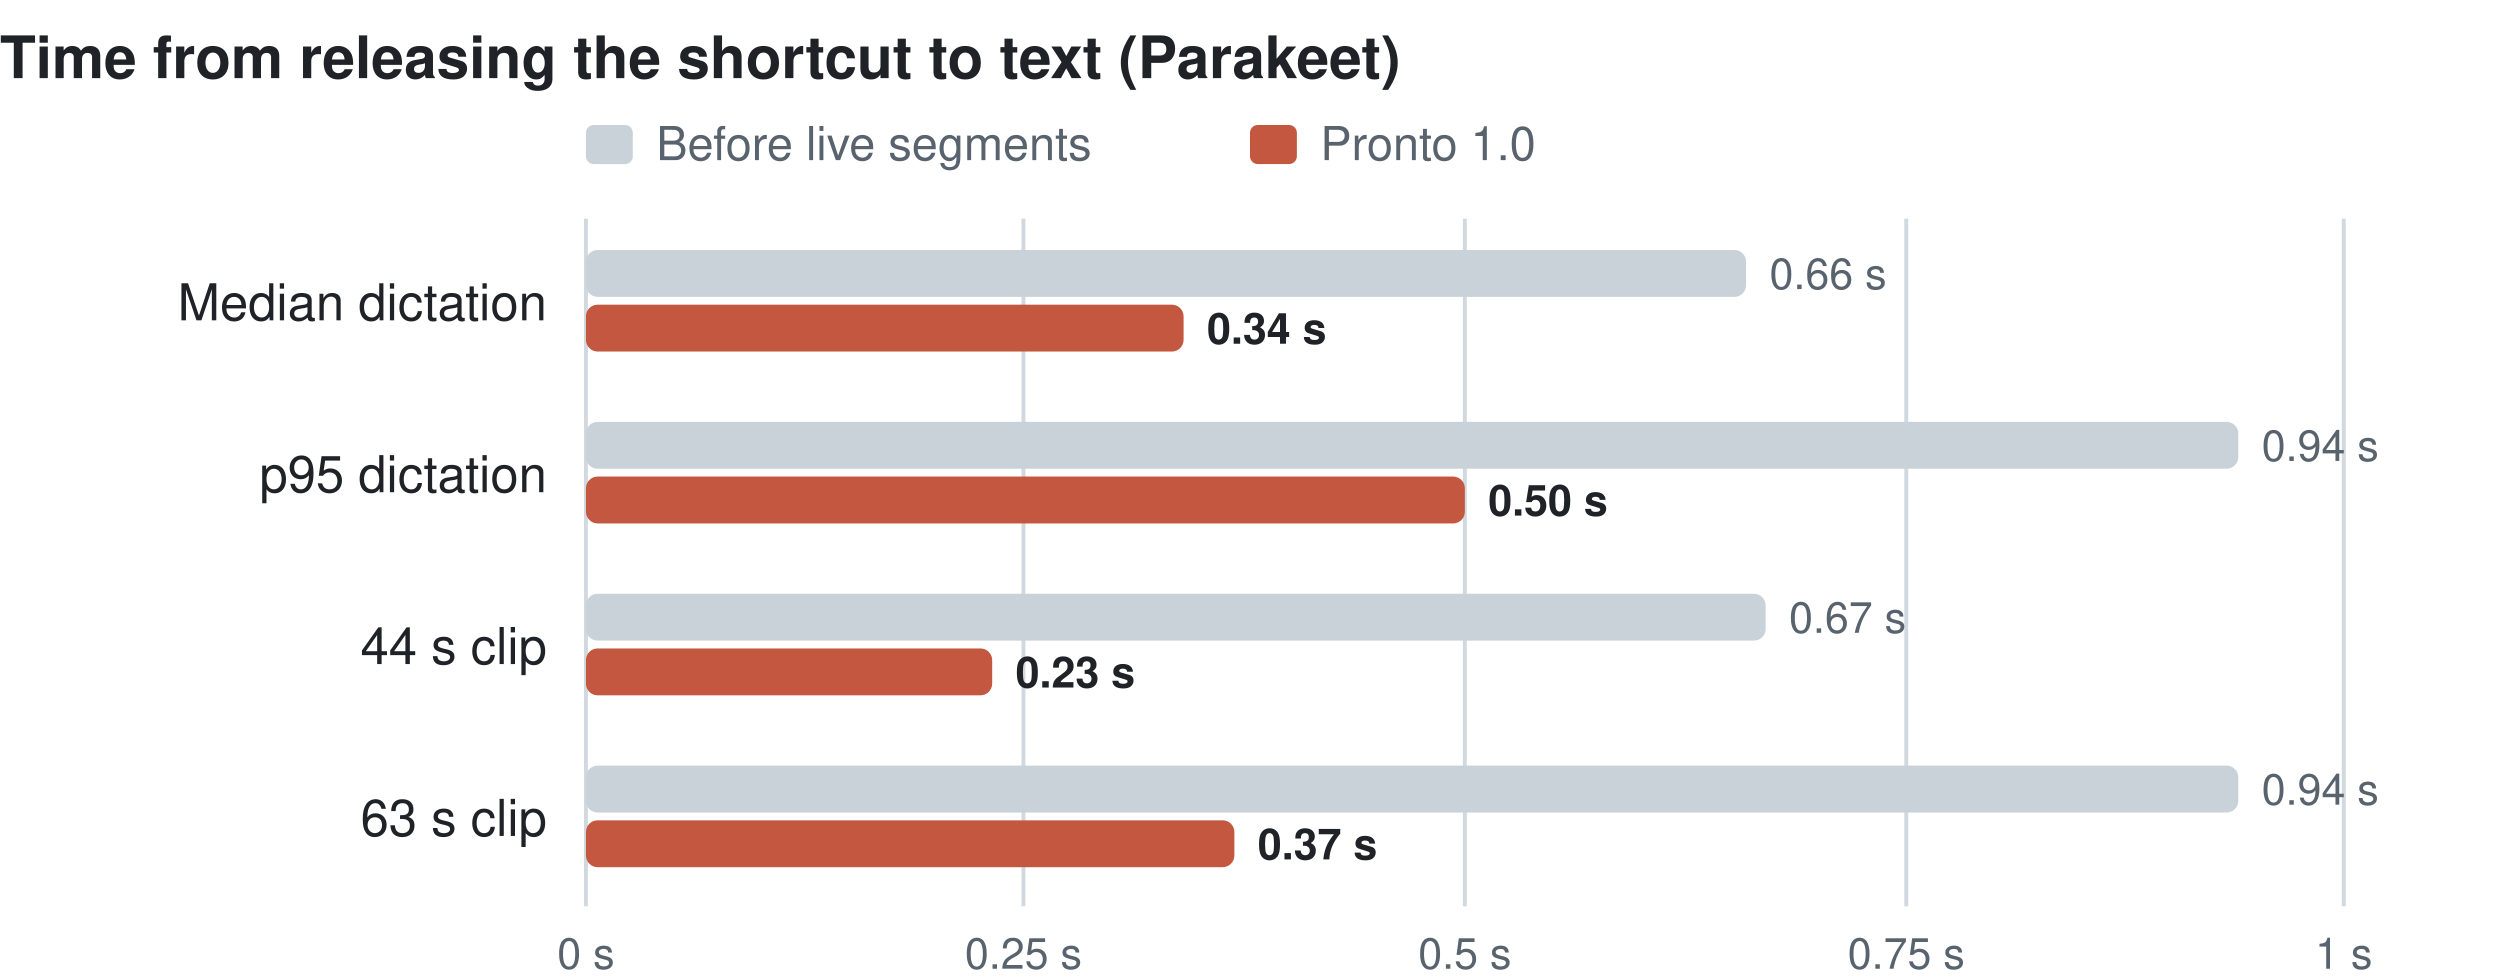
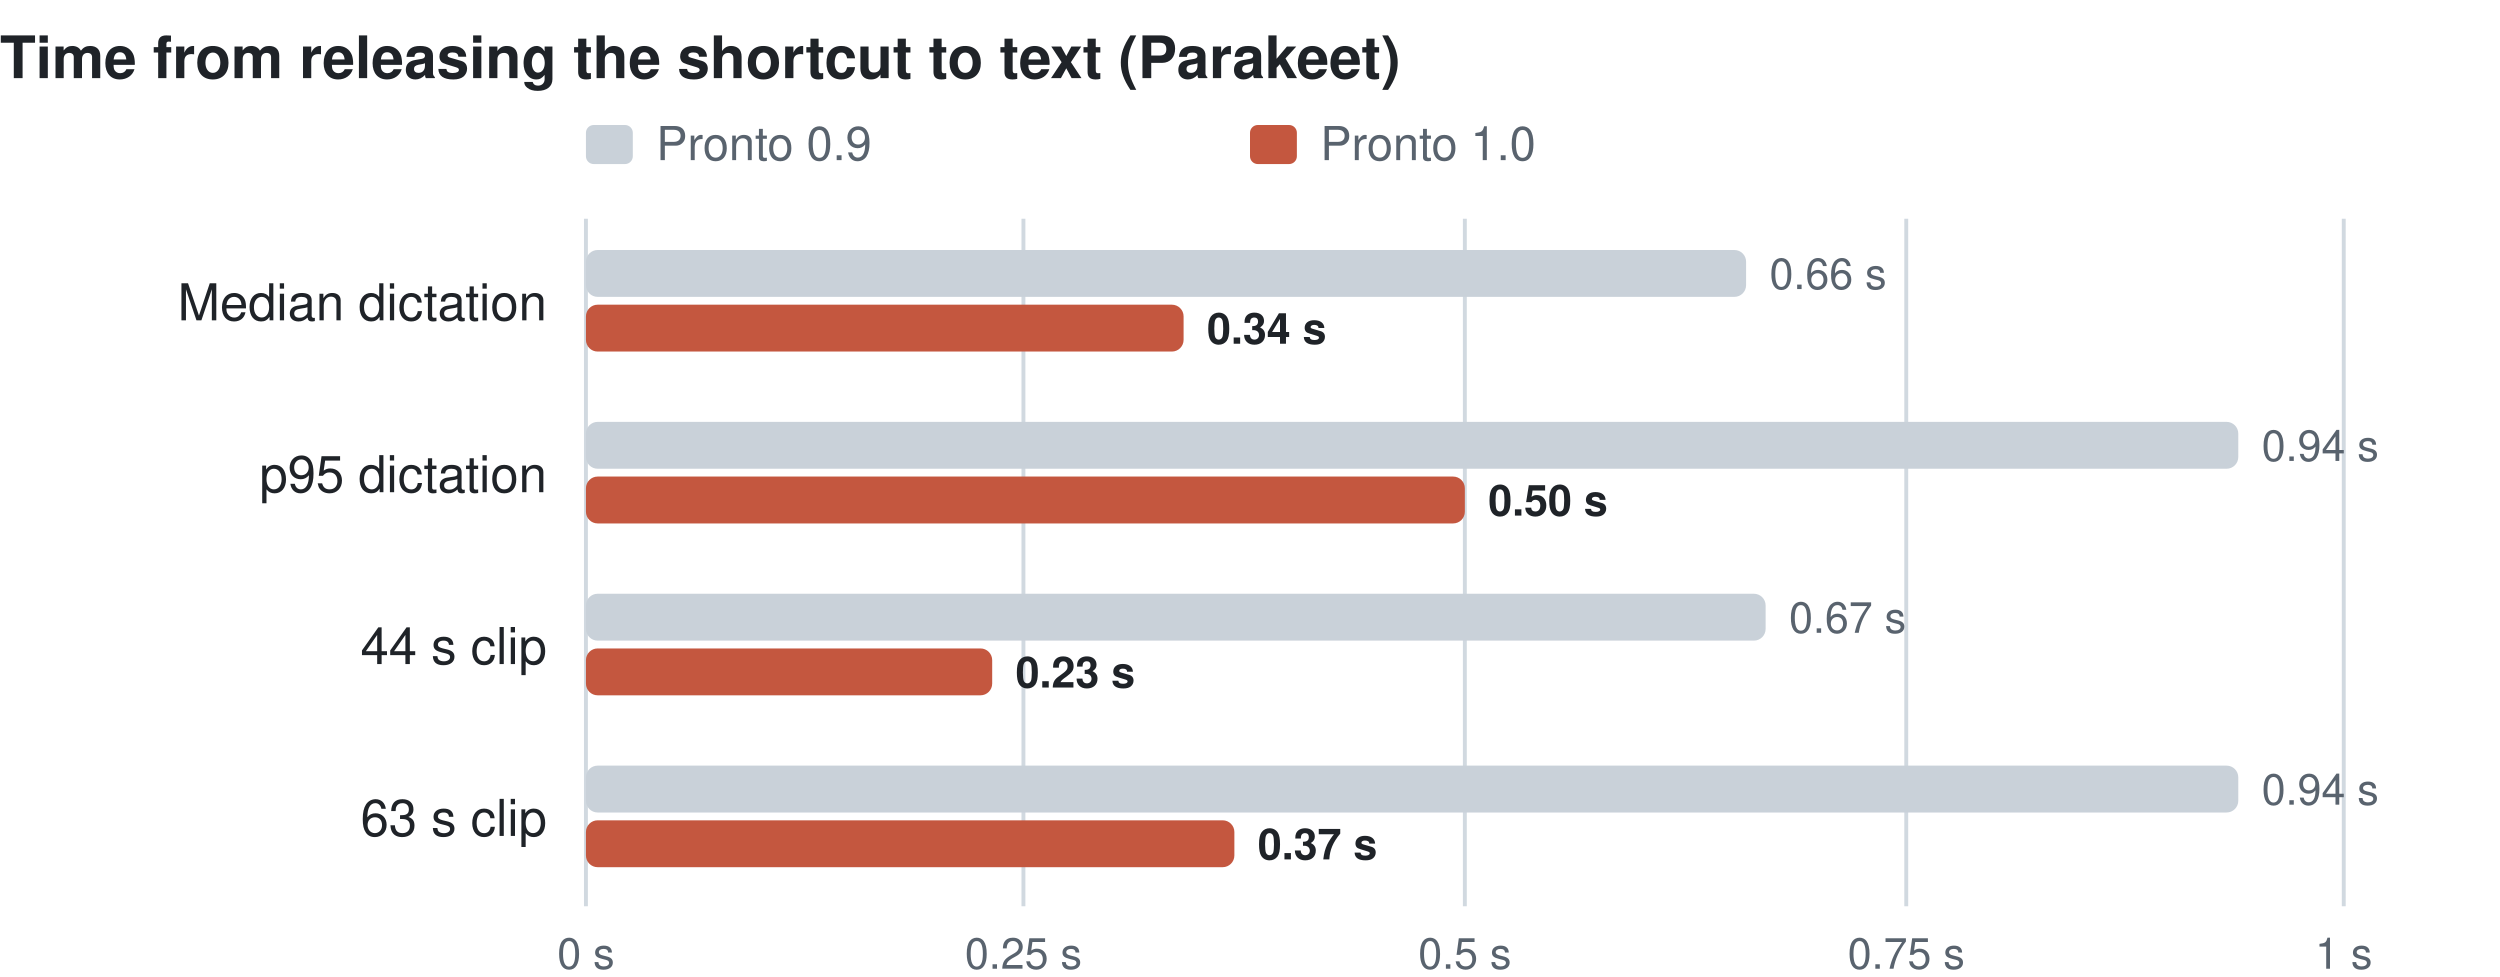
<svg xmlns="http://www.w3.org/2000/svg" viewBox="0 0 640 250" width="640" height="250" font-family="-apple-system,Segoe UI,Helvetica,Arial,sans-serif">
  <style>.t{fill:#1f2328}.m{fill:#59636e}.g{stroke:#d1d9e0}.b{fill:#c9d1d9}.a{fill:#c4573f}@media (prefers-color-scheme:dark){.t{fill:#f0f6fc}.m{fill:#9198a1}.g{stroke:#3d444d}.b{fill:#3d444d}.a{fill:#e0735a}}</style>
  <text class="t" x="0" y="20" font-size="15" font-weight="600">Time from releasing the shortcut to text (Parakeet)</text>
  <rect class="b" x="150" y="32" width="12" height="10" rx="2" />
-   <text class="m" x="168" y="41" font-size="12">Before live segments</text>
+   <text class="m" x="168" y="41" font-size="12">Pronto 0.9</text>
  <rect class="a" x="320" y="32" width="12" height="10" rx="2" />
  <text class="m" x="338" y="41" font-size="12">Pronto 1.0</text>
  <line class="g" x1="150" x2="150" y1="56" y2="232" />
  <text class="m" x="150" y="248" font-size="11" text-anchor="middle">0 s</text>
  <line class="g" x1="262" x2="262" y1="56" y2="232" />
  <text class="m" x="262" y="248" font-size="11" text-anchor="middle">0.25 s</text>
  <line class="g" x1="375" x2="375" y1="56" y2="232" />
  <text class="m" x="375" y="248" font-size="11" text-anchor="middle">0.5 s</text>
  <line class="g" x1="488" x2="488" y1="56" y2="232" />
  <text class="m" x="488" y="248" font-size="11" text-anchor="middle">0.75 s</text>
  <line class="g" x1="600" x2="600" y1="56" y2="232" />
  <text class="m" x="600" y="248" font-size="11" text-anchor="middle">1 s</text>
  <text class="t" x="140" y="82" font-size="13" text-anchor="end">Median dictation</text>
  <rect class="b" x="150" y="64" width="297" height="12" rx="3" />
  <rect class="a" x="150" y="78" width="153" height="12" rx="3" />
  <text class="m" x="453" y="74" font-size="11">0.66 s</text>
  <text class="t" x="309" y="88" font-size="11" font-weight="600">0.34 s</text>
  <text class="t" x="140" y="126" font-size="13" text-anchor="end">p95 dictation</text>
  <rect class="b" x="150" y="108" width="423" height="12" rx="3" />
  <rect class="a" x="150" y="122" width="225" height="12" rx="3" />
  <text class="m" x="579" y="118" font-size="11">0.94 s</text>
  <text class="t" x="381" y="132" font-size="11" font-weight="600">0.50 s</text>
  <text class="t" x="140" y="170" font-size="13" text-anchor="end">44 s clip</text>
  <rect class="b" x="150" y="152" width="302" height="12" rx="3" />
  <rect class="a" x="150" y="166" width="104" height="12" rx="3" />
  <text class="m" x="458" y="162" font-size="11">0.67 s</text>
  <text class="t" x="260" y="176" font-size="11" font-weight="600">0.23 s</text>
  <text class="t" x="140" y="214" font-size="13" text-anchor="end">63 s clip</text>
  <rect class="b" x="150" y="196" width="423" height="12" rx="3" />
  <rect class="a" x="150" y="210" width="166" height="12" rx="3" />
  <text class="m" x="579" y="206" font-size="11">0.94 s</text>
  <text class="t" x="322" y="220" font-size="11" font-weight="600">0.37 s</text>
</svg>
